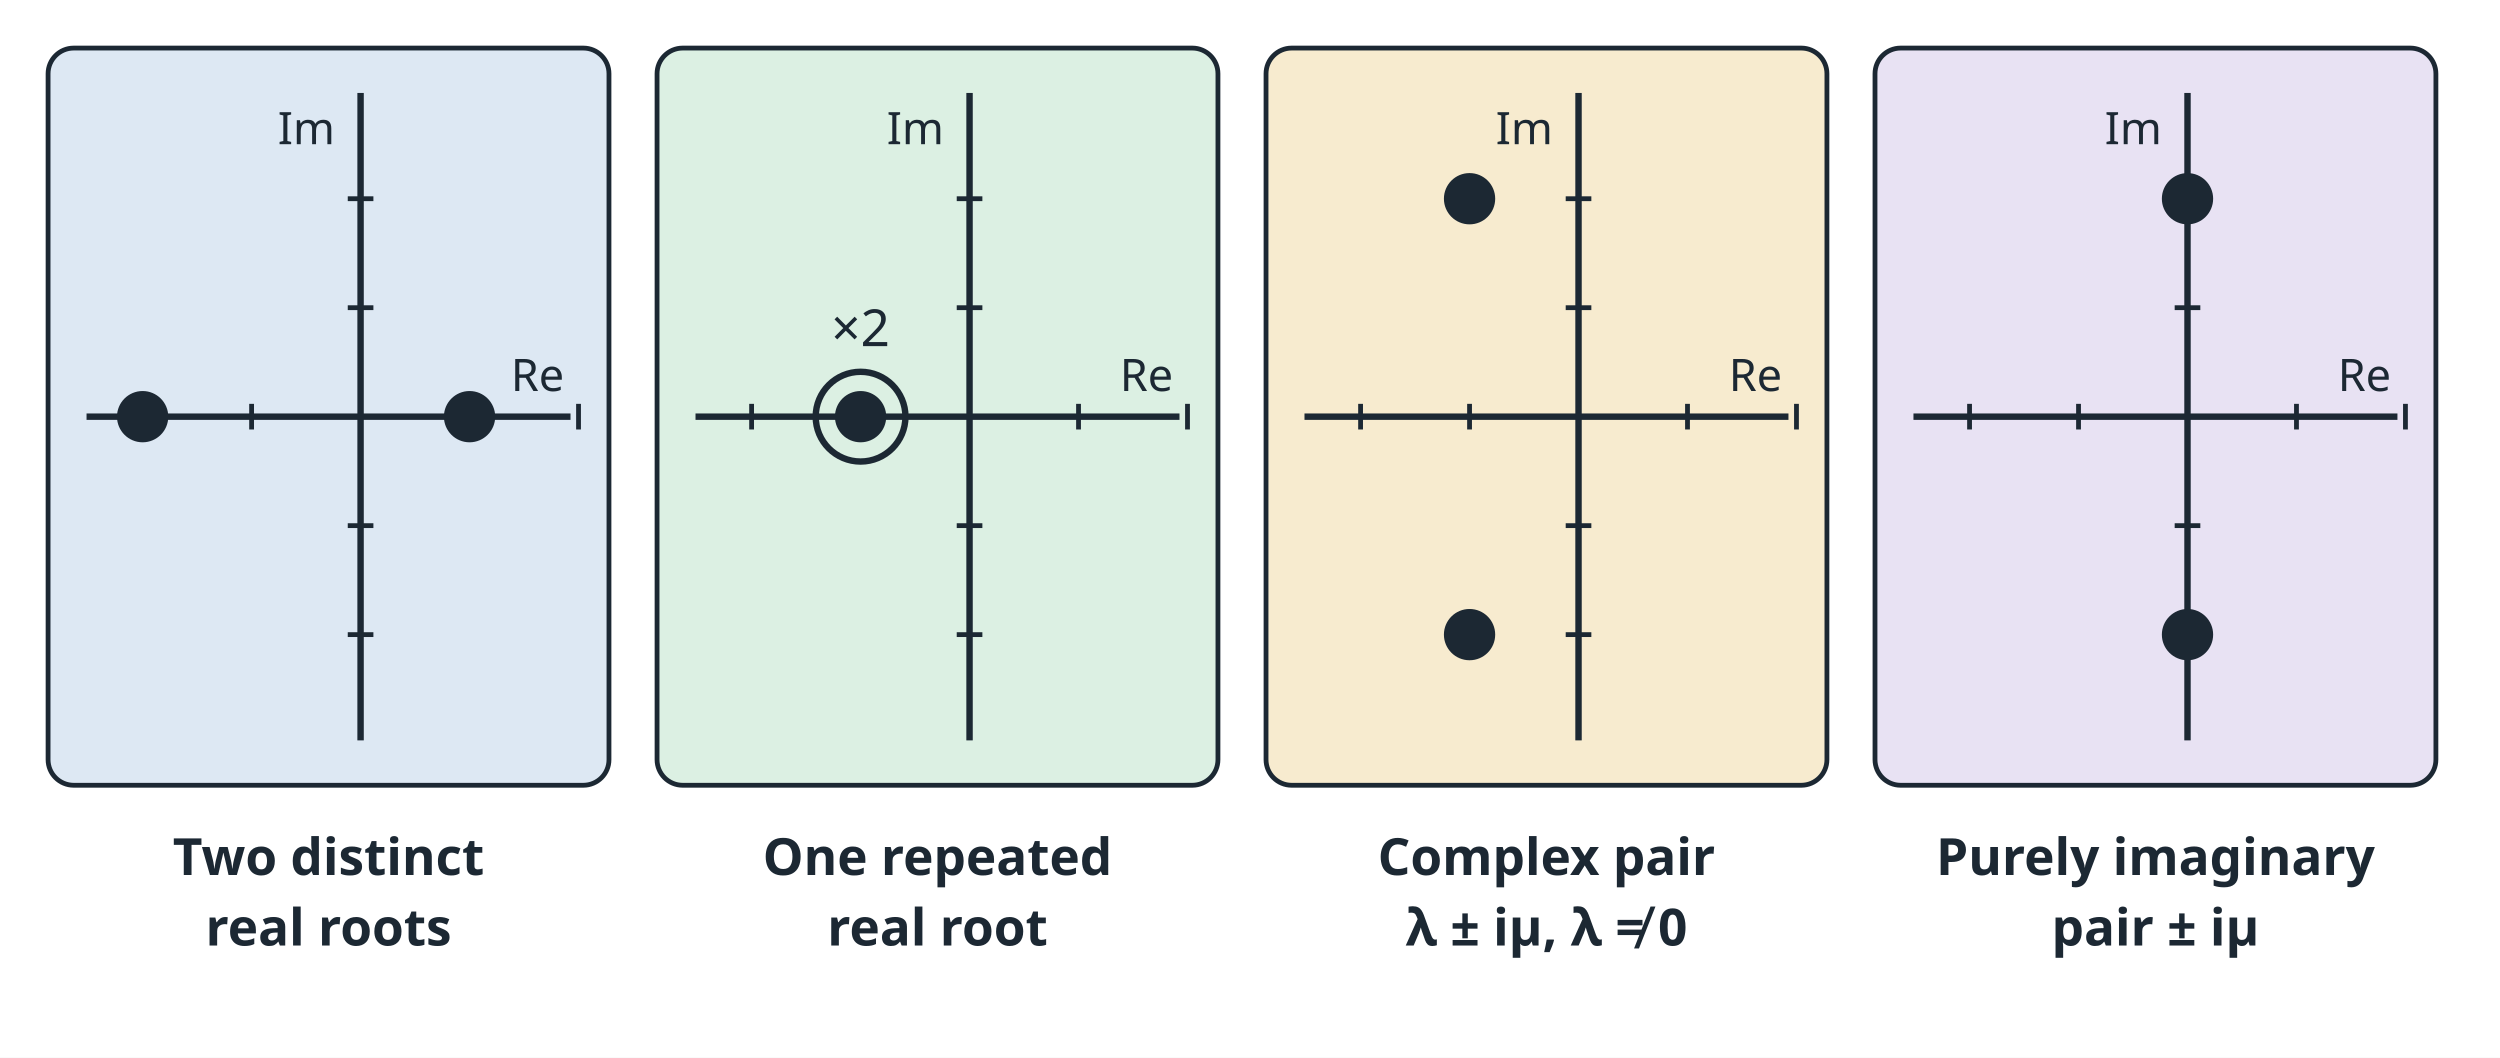
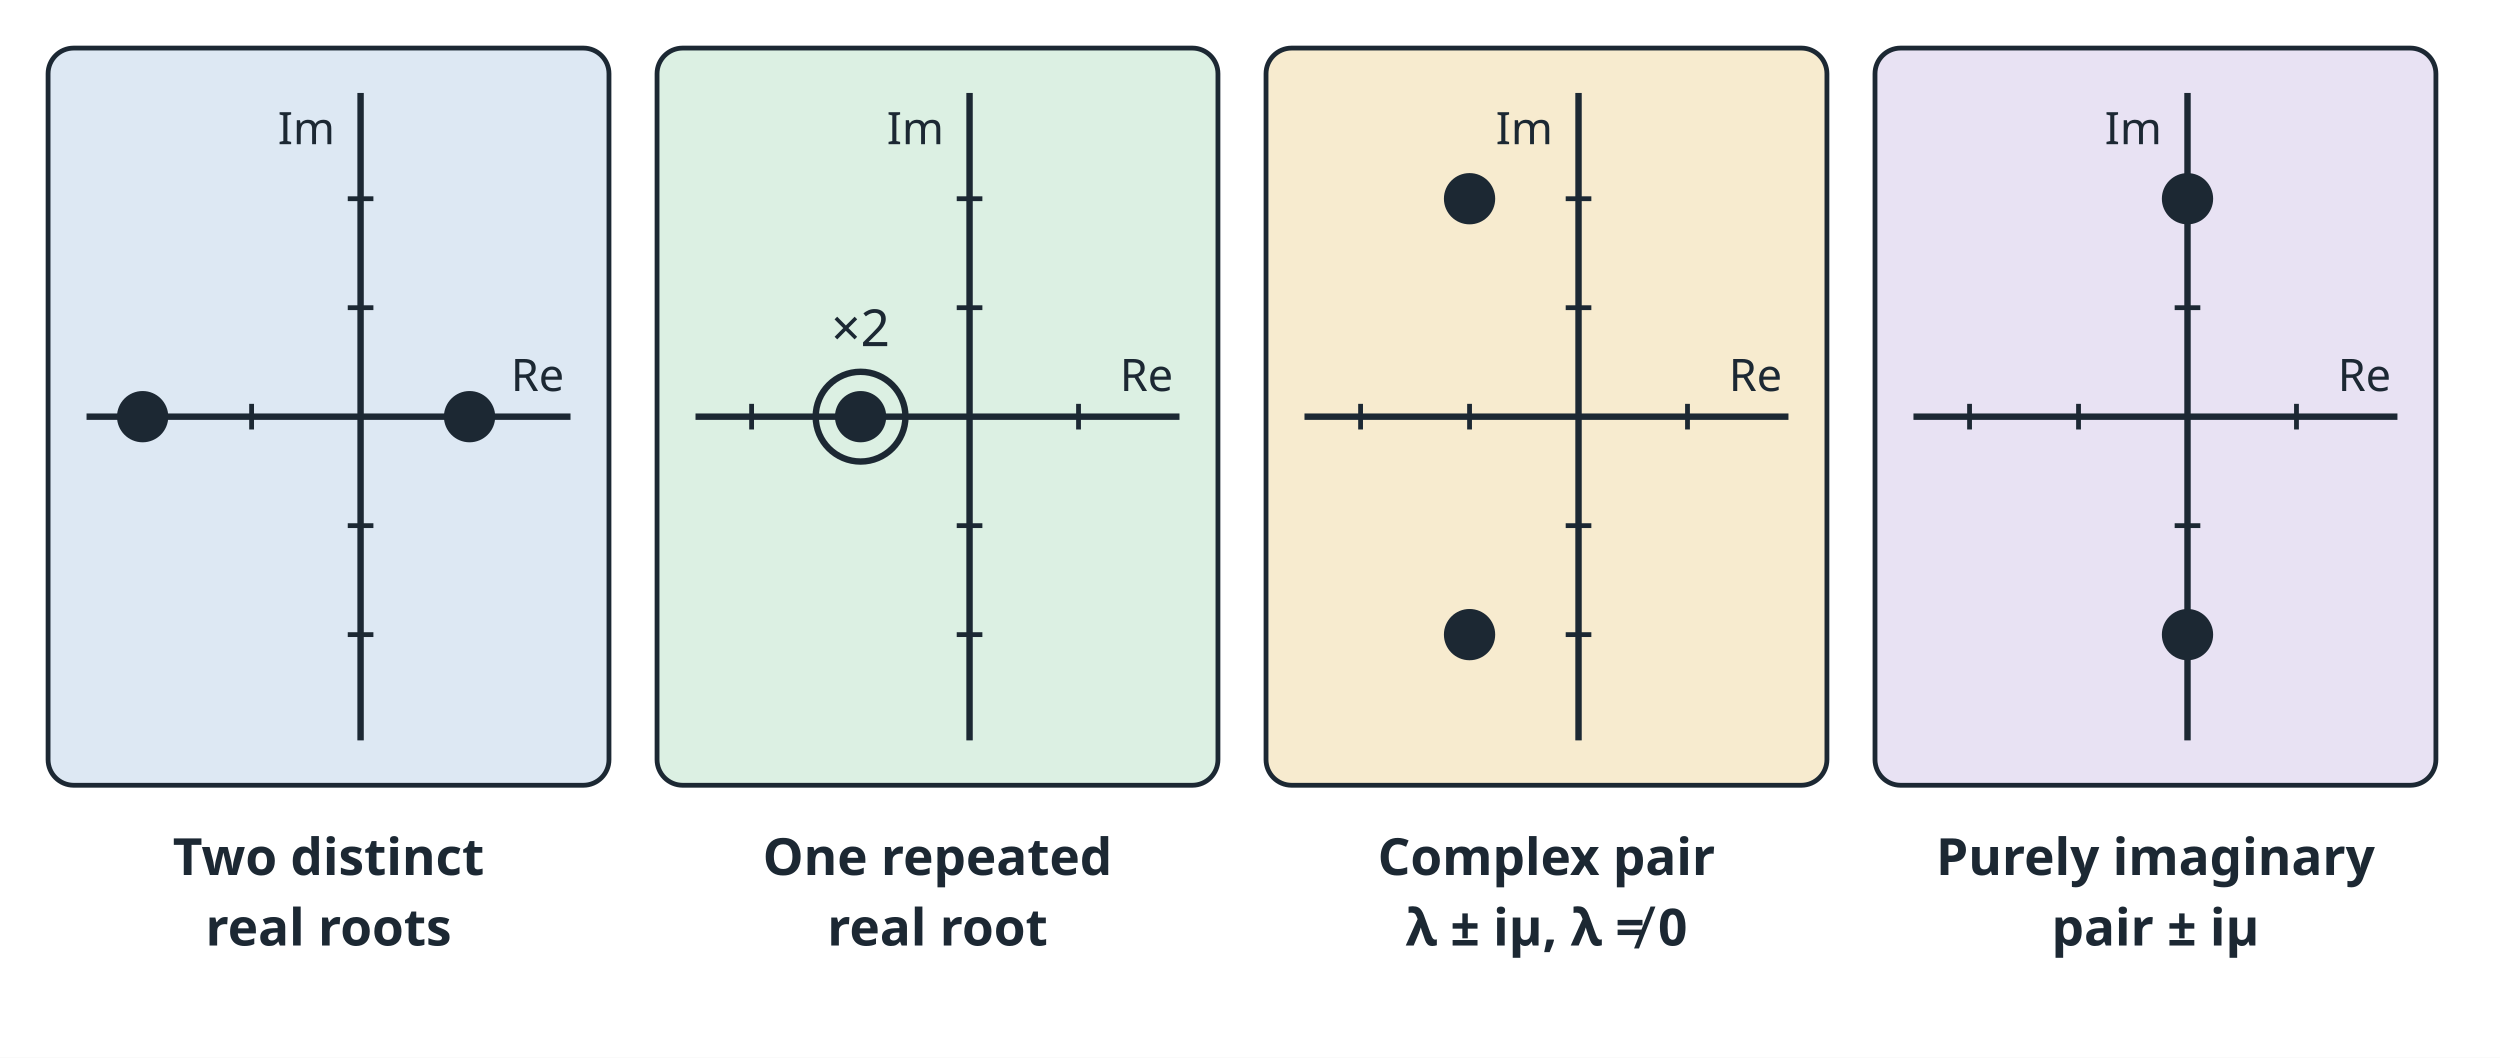
<svg xmlns="http://www.w3.org/2000/svg" viewBox="0 0 780 330" width="780" height="330" font-family="sans-serif" font-size="16" fill="#1c2833">
  <rect width="780" height="330" fill="#ffffff" />
  <rect x="15" y="15" width="175" height="230" rx="8" fill="#dde8f3" stroke="#1c2833" stroke-width="1.5" />
  <line x1="27" y1="130.0" x2="178" y2="130.0" stroke="#1c2833" stroke-width="2" />
  <line x1="112.5" y1="29" x2="112.5" y2="231" stroke="#1c2833" stroke-width="2" />
  <text x="176" y="122.0" text-anchor="end" font-size="14">Re</text>
  <text x="104.5" y="45" text-anchor="end" font-size="14">Im</text>
  <line x1="44.5" y1="126.0" x2="44.5" y2="134.0" stroke="#1c2833" stroke-width="1.5" />
  <line x1="108.5" y1="62.0" x2="116.5" y2="62.0" stroke="#1c2833" stroke-width="1.5" />
  <line x1="78.5" y1="126.0" x2="78.5" y2="134.0" stroke="#1c2833" stroke-width="1.5" />
  <line x1="108.5" y1="96.0" x2="116.5" y2="96.0" stroke="#1c2833" stroke-width="1.5" />
  <line x1="146.5" y1="126.0" x2="146.5" y2="134.0" stroke="#1c2833" stroke-width="1.5" />
  <line x1="108.5" y1="164.0" x2="116.5" y2="164.0" stroke="#1c2833" stroke-width="1.5" />
-   <line x1="180.5" y1="126.0" x2="180.5" y2="134.0" stroke="#1c2833" stroke-width="1.5" />
  <line x1="108.5" y1="198.0" x2="116.5" y2="198.0" stroke="#1c2833" stroke-width="1.5" />
  <circle cx="44.5" cy="130.0" r="8" fill="#1c2833" />
  <circle cx="146.5" cy="130.0" r="8" fill="#1c2833" />
  <text x="102.5" y="273" text-anchor="middle" font-size="16" font-weight="bold">Two distinct</text>
  <text x="102.5" y="295" text-anchor="middle" font-size="16" font-weight="bold">real roots</text>
  <rect x="205" y="15" width="175" height="230" rx="8" fill="#dcf0e3" stroke="#1c2833" stroke-width="1.5" />
  <line x1="217" y1="130.0" x2="368" y2="130.0" stroke="#1c2833" stroke-width="2" />
  <line x1="302.5" y1="29" x2="302.5" y2="231" stroke="#1c2833" stroke-width="2" />
  <text x="366" y="122.0" text-anchor="end" font-size="14">Re</text>
  <text x="294.5" y="45" text-anchor="end" font-size="14">Im</text>
  <line x1="234.5" y1="126.0" x2="234.5" y2="134.0" stroke="#1c2833" stroke-width="1.5" />
  <line x1="298.5" y1="62.0" x2="306.5" y2="62.0" stroke="#1c2833" stroke-width="1.5" />
  <line x1="268.5" y1="126.0" x2="268.5" y2="134.0" stroke="#1c2833" stroke-width="1.5" />
  <line x1="298.5" y1="96.0" x2="306.5" y2="96.0" stroke="#1c2833" stroke-width="1.5" />
  <line x1="336.5" y1="126.0" x2="336.5" y2="134.0" stroke="#1c2833" stroke-width="1.5" />
  <line x1="298.5" y1="164.0" x2="306.5" y2="164.0" stroke="#1c2833" stroke-width="1.5" />
-   <line x1="370.5" y1="126.0" x2="370.5" y2="134.0" stroke="#1c2833" stroke-width="1.5" />
  <line x1="298.5" y1="198.0" x2="306.5" y2="198.0" stroke="#1c2833" stroke-width="1.5" />
  <circle cx="268.5" cy="130.0" r="8" fill="#1c2833" />
  <circle cx="268.5" cy="130.0" r="14" fill="none" stroke="#1c2833" stroke-width="2" />
  <text x="268.5" y="108.0" text-anchor="middle" font-size="16">×2</text>
  <text x="292.5" y="273" text-anchor="middle" font-size="16" font-weight="bold">One repeated</text>
  <text x="292.5" y="295" text-anchor="middle" font-size="16" font-weight="bold">real root</text>
  <rect x="395" y="15" width="175" height="230" rx="8" fill="#f7ebcf" stroke="#1c2833" stroke-width="1.5" />
  <line x1="407" y1="130.0" x2="558" y2="130.0" stroke="#1c2833" stroke-width="2" />
  <line x1="492.5" y1="29" x2="492.5" y2="231" stroke="#1c2833" stroke-width="2" />
  <text x="556" y="122.0" text-anchor="end" font-size="14">Re</text>
  <text x="484.5" y="45" text-anchor="end" font-size="14">Im</text>
  <line x1="424.5" y1="126.0" x2="424.5" y2="134.0" stroke="#1c2833" stroke-width="1.5" />
  <line x1="488.5" y1="62.0" x2="496.5" y2="62.0" stroke="#1c2833" stroke-width="1.5" />
  <line x1="458.5" y1="126.0" x2="458.5" y2="134.0" stroke="#1c2833" stroke-width="1.5" />
  <line x1="488.5" y1="96.0" x2="496.5" y2="96.0" stroke="#1c2833" stroke-width="1.5" />
  <line x1="526.5" y1="126.0" x2="526.5" y2="134.0" stroke="#1c2833" stroke-width="1.5" />
  <line x1="488.5" y1="164.0" x2="496.5" y2="164.0" stroke="#1c2833" stroke-width="1.5" />
-   <line x1="560.5" y1="126.0" x2="560.5" y2="134.0" stroke="#1c2833" stroke-width="1.5" />
  <line x1="488.5" y1="198.0" x2="496.5" y2="198.0" stroke="#1c2833" stroke-width="1.5" />
  <circle cx="458.5" cy="62.0" r="8" fill="#1c2833" />
  <circle cx="458.5" cy="198.0" r="8" fill="#1c2833" />
  <text x="482.5" y="273" text-anchor="middle" font-size="16" font-weight="bold">Complex pair</text>
  <text x="482.5" y="295" text-anchor="middle" font-size="16" font-weight="bold">λ ± iμ, λ ≠ 0</text>
  <rect x="585" y="15" width="175" height="230" rx="8" fill="#e8e2f3" stroke="#1c2833" stroke-width="1.5" />
  <line x1="597" y1="130.0" x2="748" y2="130.0" stroke="#1c2833" stroke-width="2" />
  <line x1="682.5" y1="29" x2="682.5" y2="231" stroke="#1c2833" stroke-width="2" />
  <text x="746" y="122.0" text-anchor="end" font-size="14">Re</text>
  <text x="674.5" y="45" text-anchor="end" font-size="14">Im</text>
  <line x1="614.5" y1="126.0" x2="614.5" y2="134.0" stroke="#1c2833" stroke-width="1.5" />
  <line x1="678.5" y1="62.0" x2="686.5" y2="62.0" stroke="#1c2833" stroke-width="1.5" />
  <line x1="648.5" y1="126.0" x2="648.5" y2="134.0" stroke="#1c2833" stroke-width="1.5" />
  <line x1="678.5" y1="96.0" x2="686.5" y2="96.0" stroke="#1c2833" stroke-width="1.5" />
  <line x1="716.5" y1="126.0" x2="716.5" y2="134.0" stroke="#1c2833" stroke-width="1.5" />
  <line x1="678.5" y1="164.0" x2="686.5" y2="164.0" stroke="#1c2833" stroke-width="1.5" />
-   <line x1="750.5" y1="126.0" x2="750.5" y2="134.0" stroke="#1c2833" stroke-width="1.5" />
  <line x1="678.5" y1="198.0" x2="686.5" y2="198.0" stroke="#1c2833" stroke-width="1.5" />
  <circle cx="682.5" cy="62.0" r="8" fill="#1c2833" />
  <circle cx="682.5" cy="198.0" r="8" fill="#1c2833" />
  <text x="672.5" y="273" text-anchor="middle" font-size="16" font-weight="bold">Purely imaginary</text>
  <text x="672.5" y="295" text-anchor="middle" font-size="16" font-weight="bold">pair ± iμ</text>
</svg>
